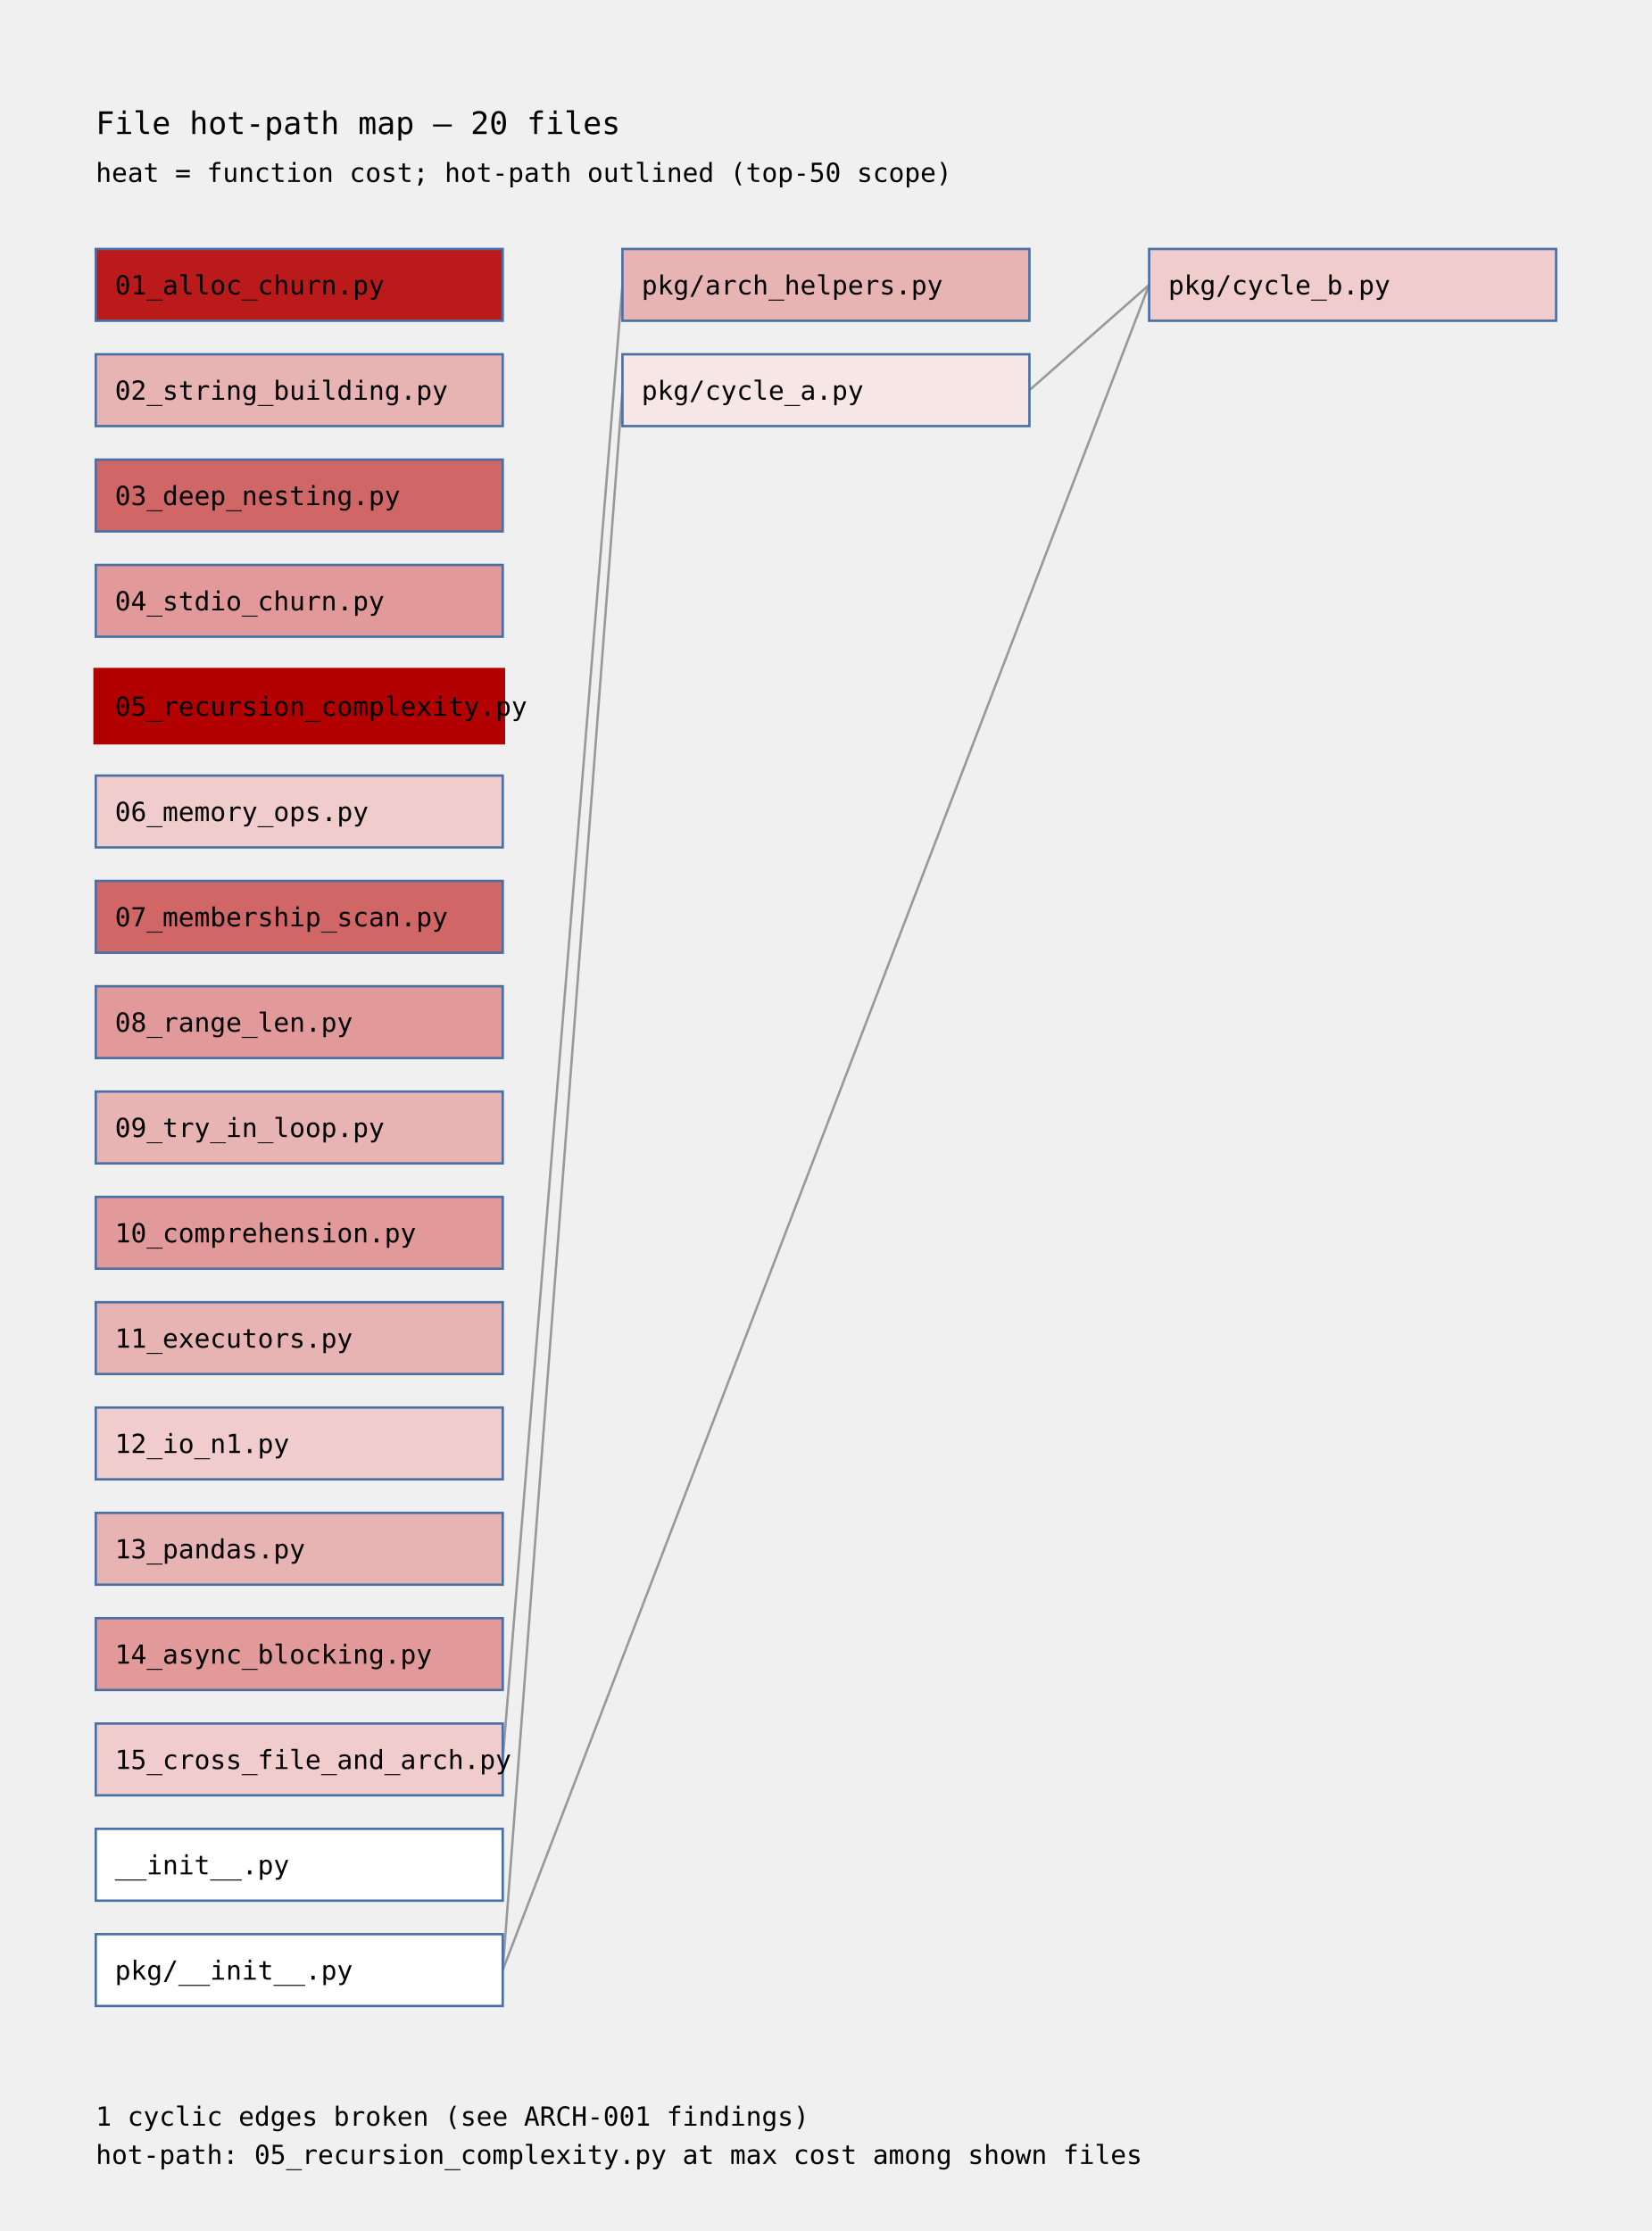
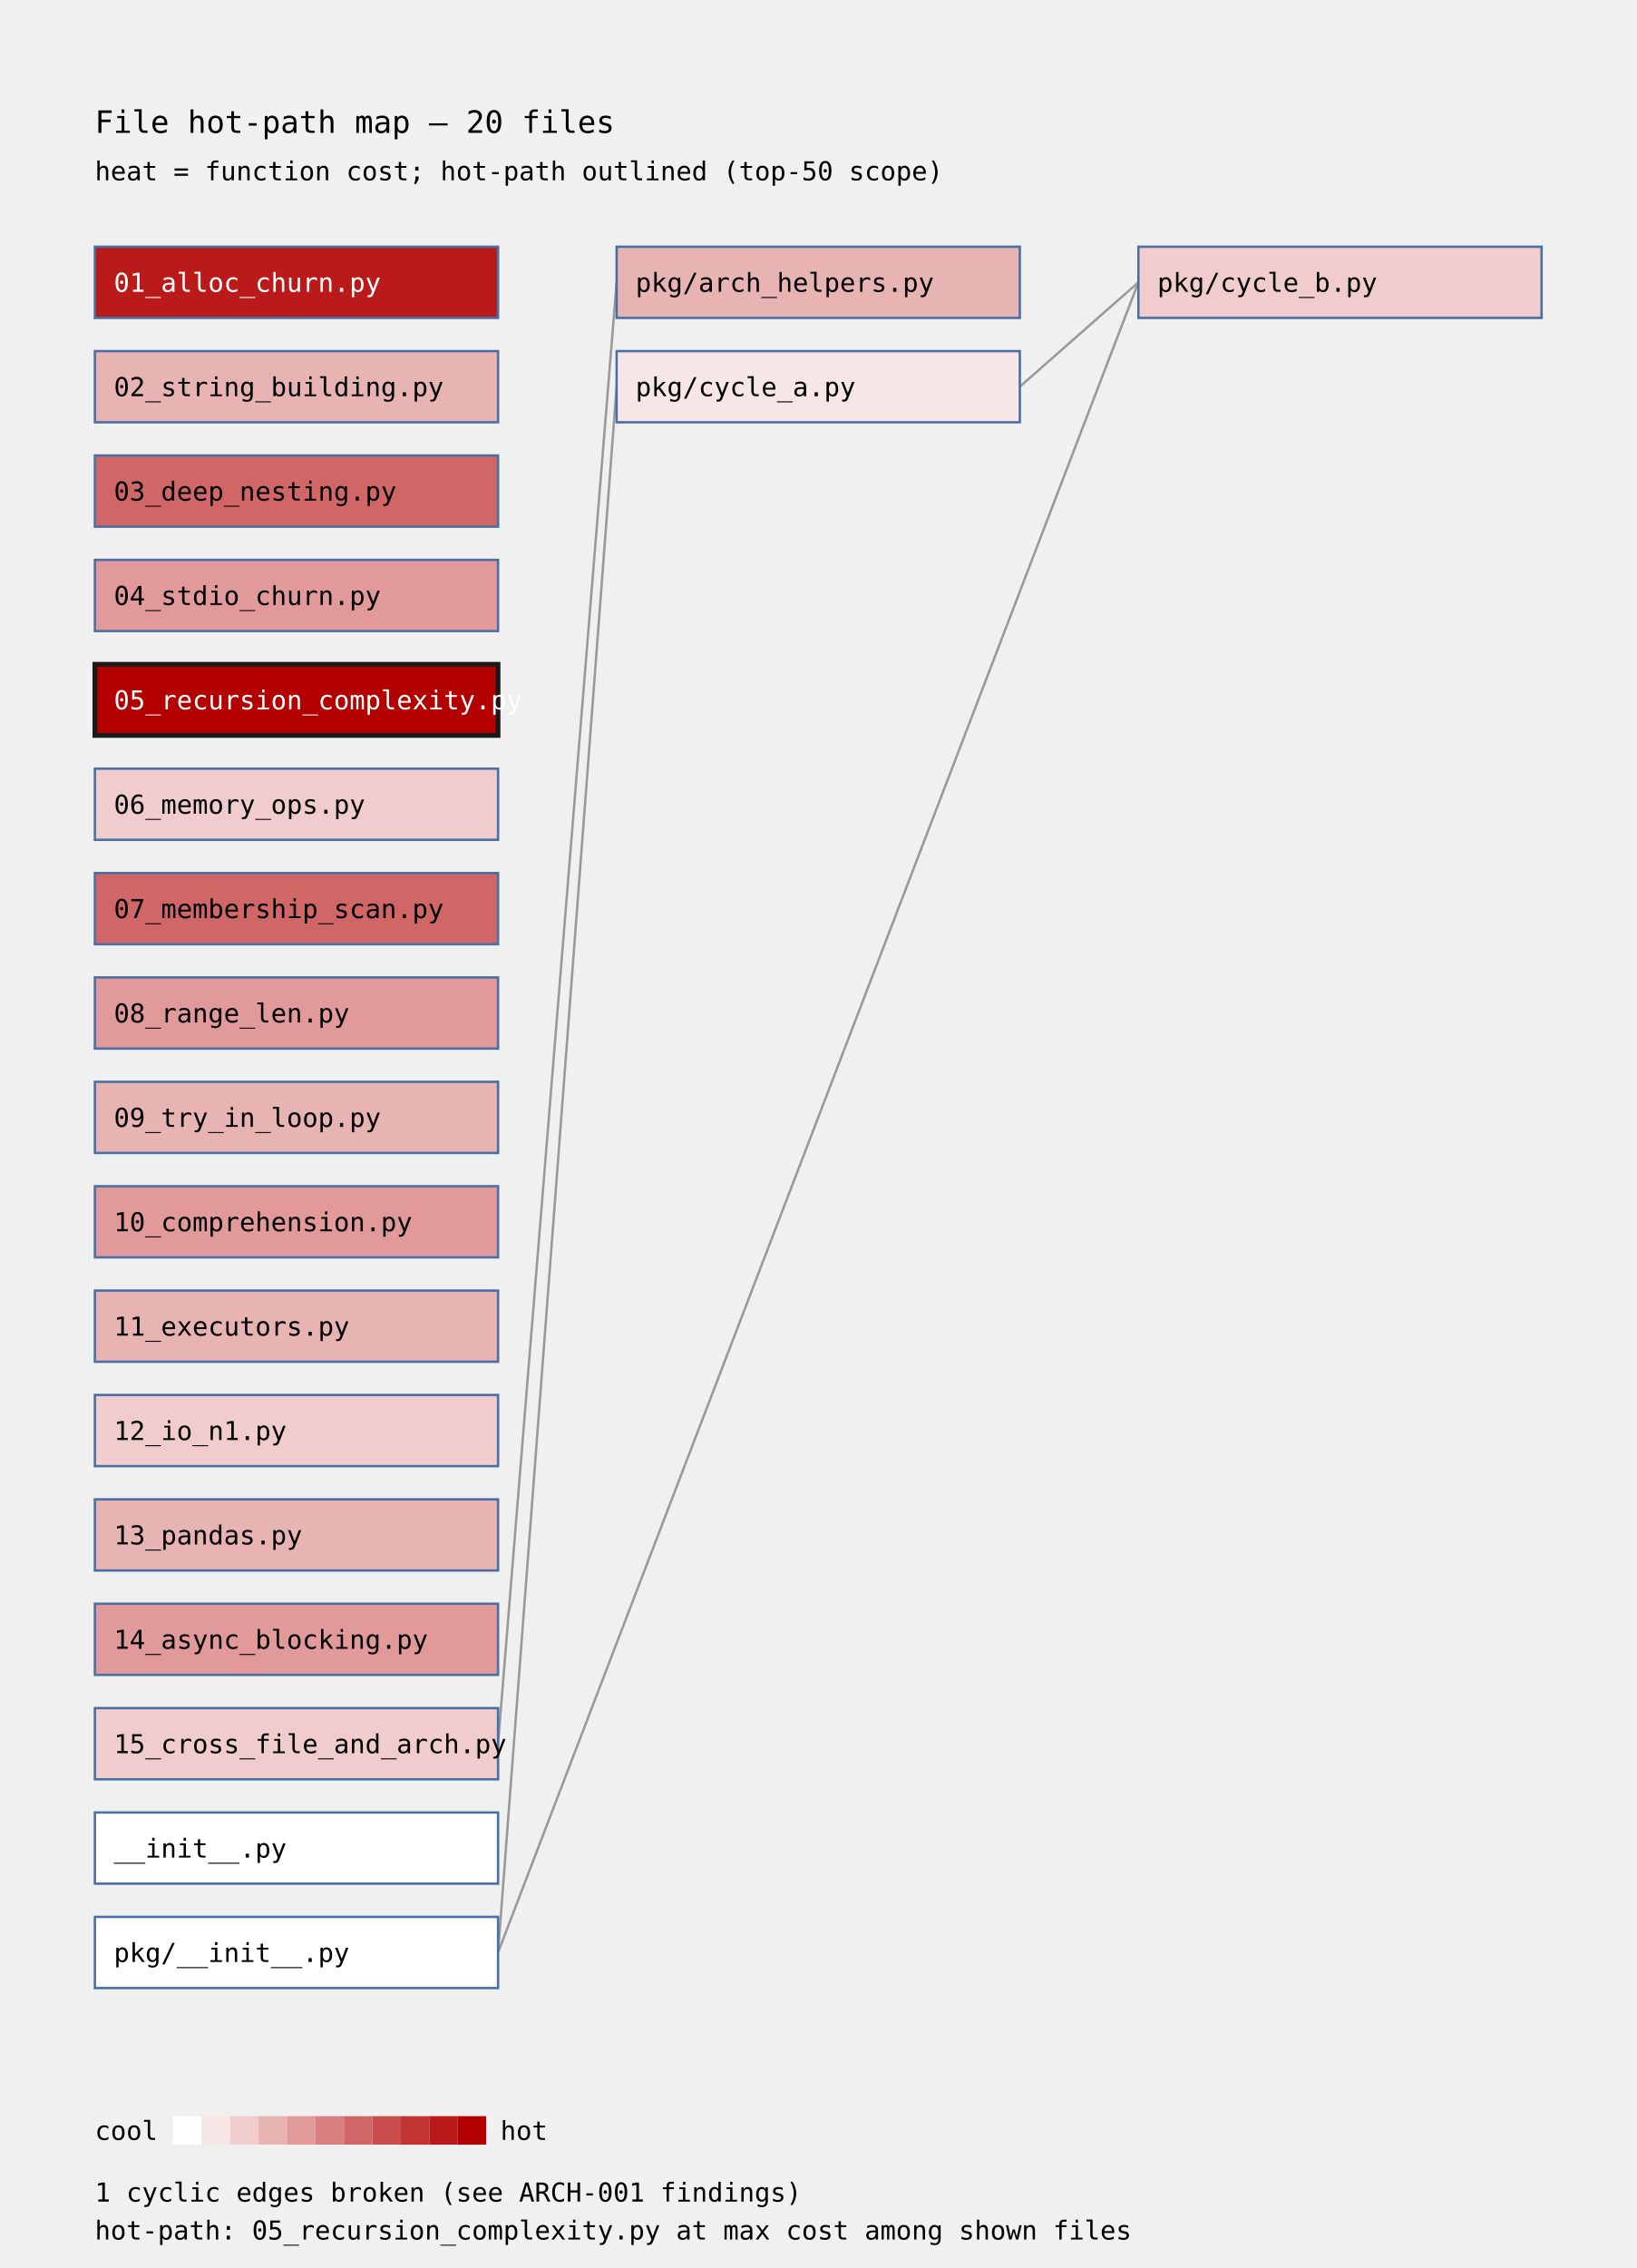
- <svg xmlns="http://www.w3.org/2000/svg" width="690" height="932" viewBox="0 0 690 932">
+ <svg xmlns="http://www.w3.org/2000/svg" width="690" height="956" viewBox="0 0 690 956">
  <text x="40" y="56" font-family="monospace" font-size="13">File hot-path map — 20 files</text>
  <text x="40" y="76" font-family="monospace" font-size="11">heat = function cost; hot-path outlined (top-50 scope)</text>
  <g stroke="#999999" stroke-width="1">
    <line x1="210" y1="735" x2="260" y2="119" />
    <line x1="210" y1="823" x2="260" y2="163" />
    <line x1="210" y1="823" x2="480" y2="119" />
    <line x1="430" y1="163" x2="480" y2="119" />
  </g>
  <g font-family="monospace" font-size="11">
    <rect x="40" y="104" width="170" height="30" fill="#bb1a1a" stroke="#4a6fa5" stroke-width="1" />
-     <text x="48" y="123">01_alloc_churn.py</text>
+     <text x="48" y="123" fill="#ffffff">01_alloc_churn.py</text>
    <rect x="40" y="148" width="170" height="30" fill="#e8b3b3" stroke="#4a6fa5" stroke-width="1" />
    <text x="48" y="167">02_string_building.py</text>
    <rect x="40" y="192" width="170" height="30" fill="#d16666" stroke="#4a6fa5" stroke-width="1" />
    <text x="48" y="211">03_deep_nesting.py</text>
    <rect x="40" y="236" width="170" height="30" fill="#e19999" stroke="#4a6fa5" stroke-width="1" />
    <text x="48" y="255">04_stdio_churn.py</text>
-     <rect x="40" y="280" width="170" height="30" fill="#b30000" stroke="#b30000" stroke-width="2" />
-     <text x="48" y="299">05_recursion_complexity.py</text>
+     <rect x="40" y="280" width="170" height="30" fill="#b30000" stroke="#1a1a1a" stroke-width="2" />
+     <text x="48" y="299" fill="#ffffff">05_recursion_complexity.py</text>
    <rect x="40" y="324" width="170" height="30" fill="#f0cccc" stroke="#4a6fa5" stroke-width="1" />
    <text x="48" y="343">06_memory_ops.py</text>
    <rect x="40" y="368" width="170" height="30" fill="#d16666" stroke="#4a6fa5" stroke-width="1" />
    <text x="48" y="387">07_membership_scan.py</text>
    <rect x="40" y="412" width="170" height="30" fill="#e19999" stroke="#4a6fa5" stroke-width="1" />
    <text x="48" y="431">08_range_len.py</text>
    <rect x="40" y="456" width="170" height="30" fill="#e8b3b3" stroke="#4a6fa5" stroke-width="1" />
    <text x="48" y="475">09_try_in_loop.py</text>
    <rect x="40" y="500" width="170" height="30" fill="#e19999" stroke="#4a6fa5" stroke-width="1" />
    <text x="48" y="519">10_comprehension.py</text>
    <rect x="40" y="544" width="170" height="30" fill="#e8b3b3" stroke="#4a6fa5" stroke-width="1" />
    <text x="48" y="563">11_executors.py</text>
    <rect x="40" y="588" width="170" height="30" fill="#f0cccc" stroke="#4a6fa5" stroke-width="1" />
    <text x="48" y="607">12_io_n1.py</text>
    <rect x="40" y="632" width="170" height="30" fill="#e8b3b3" stroke="#4a6fa5" stroke-width="1" />
    <text x="48" y="651">13_pandas.py</text>
    <rect x="40" y="676" width="170" height="30" fill="#e19999" stroke="#4a6fa5" stroke-width="1" />
    <text x="48" y="695">14_async_blocking.py</text>
    <rect x="40" y="720" width="170" height="30" fill="#f0cccc" stroke="#4a6fa5" stroke-width="1" />
    <text x="48" y="739">15_cross_file_and_arch.py</text>
    <rect x="40" y="764" width="170" height="30" fill="#ffffff" stroke="#4a6fa5" stroke-width="1" />
    <text x="48" y="783">__init__.py</text>
    <rect x="40" y="808" width="170" height="30" fill="#ffffff" stroke="#4a6fa5" stroke-width="1" />
    <text x="48" y="827">pkg/__init__.py</text>
    <rect x="260" y="104" width="170" height="30" fill="#e8b3b3" stroke="#4a6fa5" stroke-width="1" />
    <text x="268" y="123">pkg/arch_helpers.py</text>
    <rect x="260" y="148" width="170" height="30" fill="#f7e6e6" stroke="#4a6fa5" stroke-width="1" />
    <text x="268" y="167">pkg/cycle_a.py</text>
    <rect x="480" y="104" width="170" height="30" fill="#f0cccc" stroke="#4a6fa5" stroke-width="1" />
    <text x="488" y="123">pkg/cycle_b.py</text>
  </g>
-   <text x="40" y="904" font-family="monospace" font-size="11">hot-path: 05_recursion_complexity.py at max cost among shown files</text>
-   <text x="40" y="888" font-family="monospace" font-size="11">1 cyclic edges broken (see ARCH-001 findings)</text>
+   <text x="40" y="902" font-family="monospace" font-size="11">cool</text>
+   <rect x="73" y="892" width="12" height="12" fill="#ffffff" />
+   <rect x="85" y="892" width="12" height="12" fill="#f7e6e6" />
+   <rect x="97" y="892" width="12" height="12" fill="#f0cccc" />
+   <rect x="109" y="892" width="12" height="12" fill="#e8b3b3" />
+   <rect x="121" y="892" width="12" height="12" fill="#e19999" />
+   <rect x="133" y="892" width="12" height="12" fill="#d98080" />
+   <rect x="145" y="892" width="12" height="12" fill="#d16666" />
+   <rect x="157" y="892" width="12" height="12" fill="#ca4d4d" />
+   <rect x="169" y="892" width="12" height="12" fill="#c23333" />
+   <rect x="181" y="892" width="12" height="12" fill="#bb1a1a" />
+   <rect x="193" y="892" width="12" height="12" fill="#b30000" />
+   <text x="211" y="902" font-family="monospace" font-size="11">hot</text>
+   <text x="40" y="944" font-family="monospace" font-size="11">hot-path: 05_recursion_complexity.py at max cost among shown files</text>
+   <text x="40" y="928" font-family="monospace" font-size="11">1 cyclic edges broken (see ARCH-001 findings)</text>
</svg>
